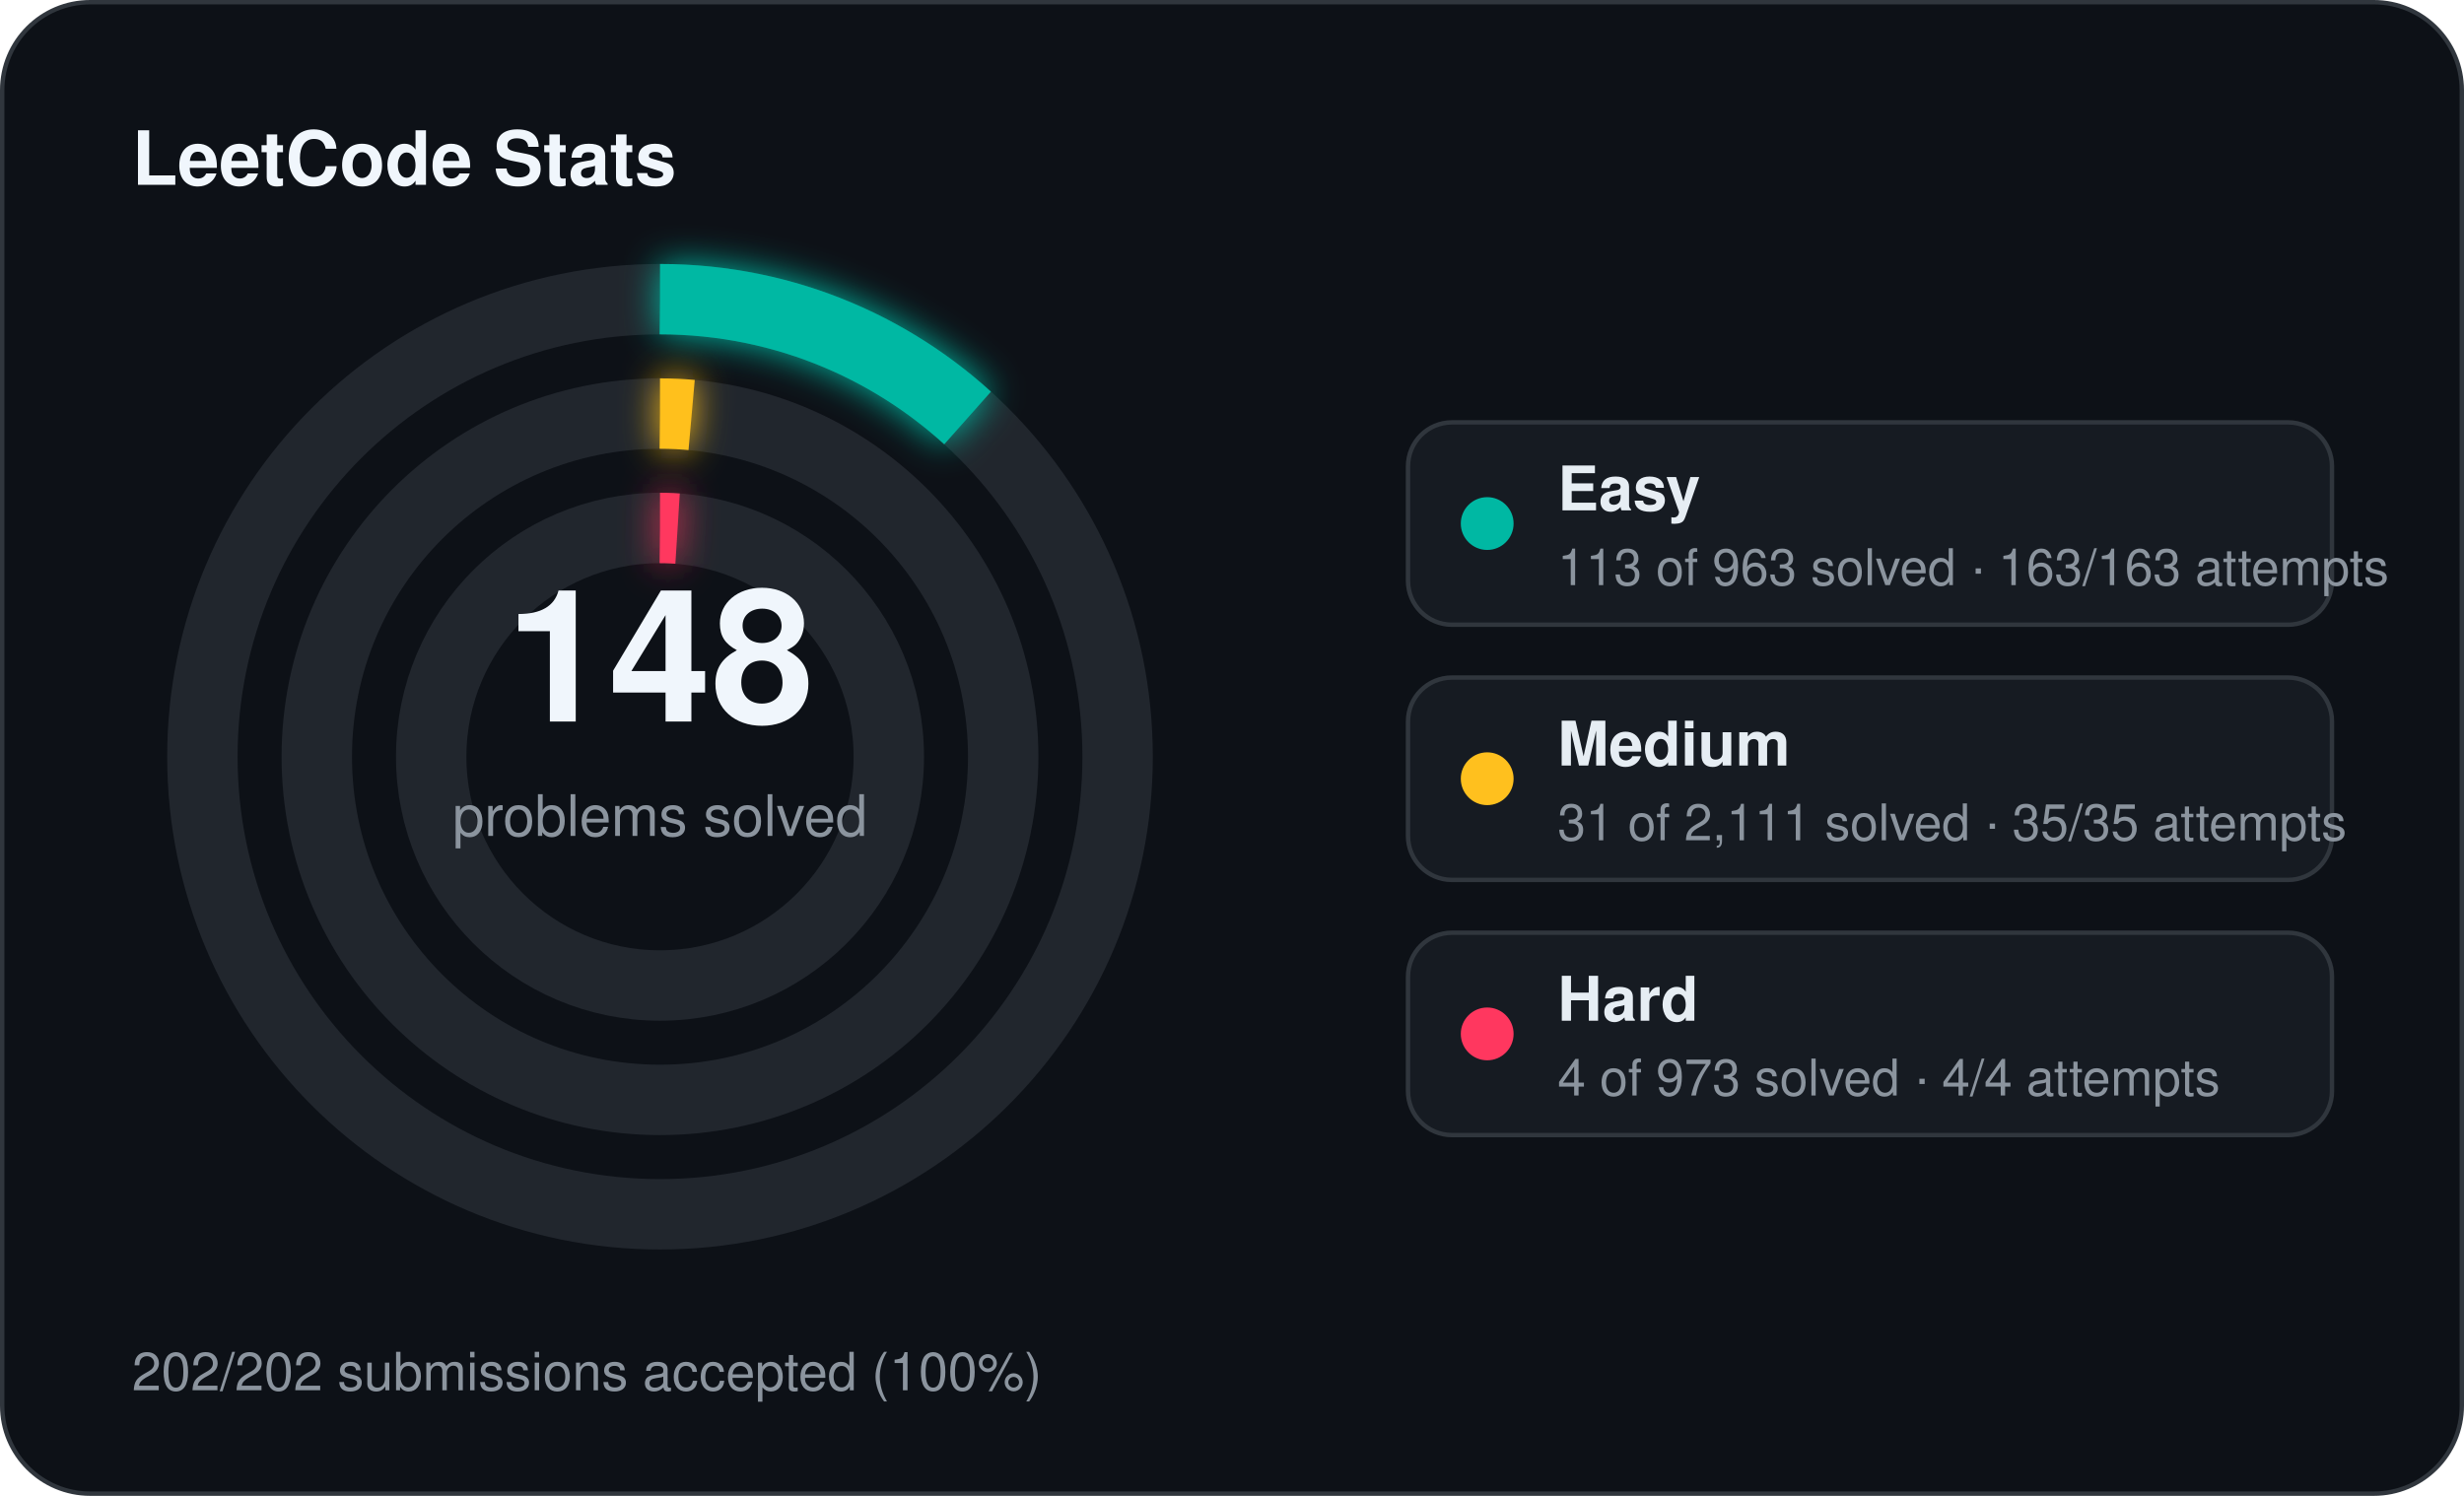
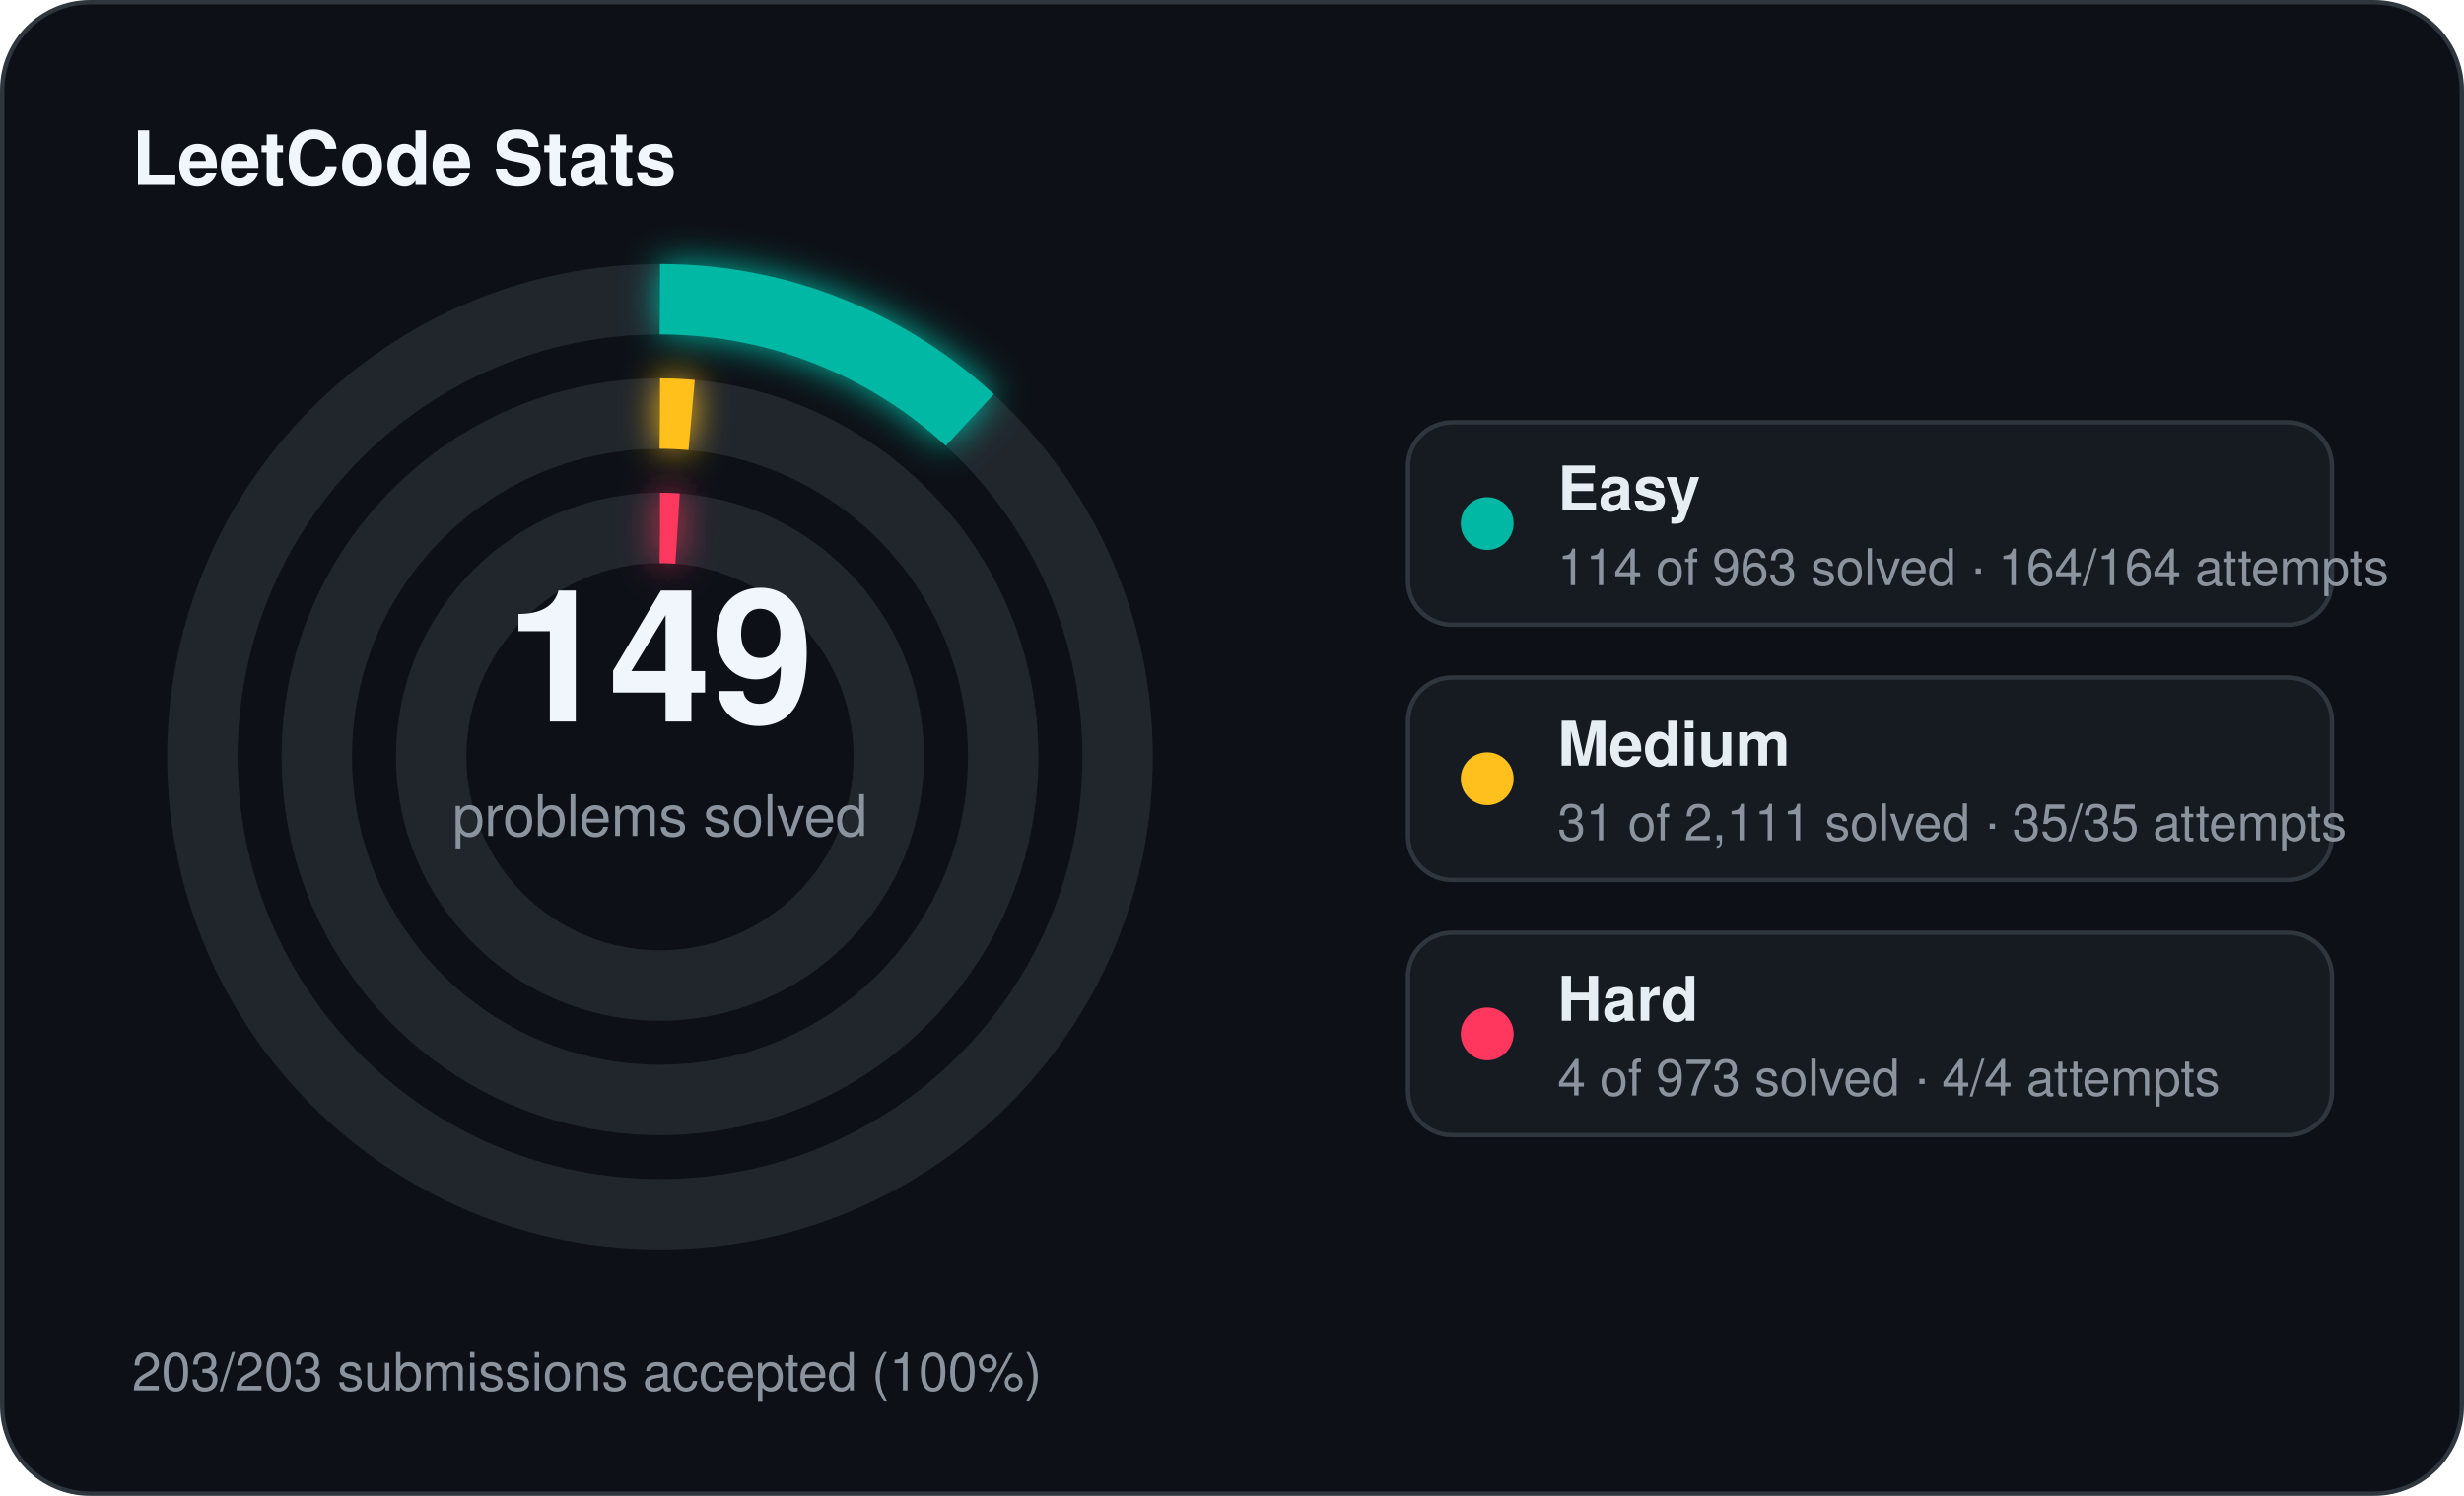
<svg xmlns="http://www.w3.org/2000/svg" width="560" height="340" viewBox="0 0 560 340">
  <defs>
    <filter id="stats-glow" x="-60%" y="-60%" width="220%" height="220%">
      <feGaussianBlur stdDeviation="4" result="blur" />
      <feMerge>
        <feMergeNode in="blur" />
        <feMergeNode in="SourceGraphic" />
      </feMerge>
    </filter>
  </defs>
  <rect x="0.5" y="0.5" width="559" height="339" rx="20" fill="#0d1117" stroke="#30363d" stroke-width="1" />
  <text x="30" y="42" fill="#f0f6fc" font-family="Segoe UI, Helvetica, Arial, sans-serif" font-size="17" font-weight="700">LeetCode Stats</text>
  <circle cx="150" cy="172" r="104" fill="none" stroke="#21262d" stroke-width="16" />
-   <circle cx="150" cy="172" r="104" fill="none" stroke="#00b8a3" stroke-width="16" stroke-linecap="butt" stroke-dasharray="76.68 653.45" transform="rotate(-90 150 172)" filter="url(#stats-glow)" />
+   <circle cx="150" cy="172" r="104" fill="none" stroke="#00b8a3" stroke-width="16" stroke-linecap="butt" stroke-dasharray="77.36 653.45" transform="rotate(-90 150 172)" filter="url(#stats-glow)" />
  <circle cx="150" cy="172" r="78" fill="none" stroke="#21262d" stroke-width="16" />
  <circle cx="150" cy="172" r="78" fill="none" stroke="#ffc01e" stroke-width="16" stroke-linecap="butt" stroke-dasharray="7.20 490.09" transform="rotate(-90 150 172)" filter="url(#stats-glow)" />
  <circle cx="150" cy="172" r="52" fill="none" stroke="#21262d" stroke-width="16" />
  <circle cx="150" cy="172" r="52" fill="none" stroke="#ff375f" stroke-width="16" stroke-linecap="butt" stroke-dasharray="4.00 326.73" transform="rotate(-90 150 172)" filter="url(#stats-glow)" />
-   <text x="150" y="164" text-anchor="middle" fill="#f0f6fc" font-family="Segoe UI, Helvetica, Arial, sans-serif" font-size="42" font-weight="700">148</text>
+   <text x="150" y="164" text-anchor="middle" fill="#f0f6fc" font-family="Segoe UI, Helvetica, Arial, sans-serif" font-size="42" font-weight="700">149</text>
  <text x="150" y="190" text-anchor="middle" fill="#8b949e" font-family="Segoe UI, Helvetica, Arial, sans-serif" font-size="13">problems solved</text>
  <rect x="320" y="96" width="210" height="46" rx="10" fill="#161b22" stroke="#30363d" stroke-width="1" />
  <circle cx="338" cy="119" r="6" fill="#00b8a3" />
  <text x="354" y="116" fill="#e6edf3" font-family="Segoe UI, Helvetica, Arial, sans-serif" font-size="14" font-weight="600">Easy</text>
-   <text x="354" y="133" fill="#8b949e" font-family="Segoe UI, Helvetica, Arial, sans-serif" font-size="11.5">113 of 963 solved · 163/163 attempts</text>
+   <text x="354" y="133" fill="#8b949e" font-family="Segoe UI, Helvetica, Arial, sans-serif" font-size="11.5">114 of 963 solved · 164/164 attempts</text>
  <rect x="320" y="154" width="210" height="46" rx="10" fill="#161b22" stroke="#30363d" stroke-width="1" />
  <circle cx="338" cy="177" r="6" fill="#ffc01e" />
  <text x="354" y="174" fill="#e6edf3" font-family="Segoe UI, Helvetica, Arial, sans-serif" font-size="14" font-weight="600">Medium</text>
  <text x="354" y="191" fill="#8b949e" font-family="Segoe UI, Helvetica, Arial, sans-serif" font-size="11.5">31 of 2,111 solved · 35/35 attempts</text>
  <rect x="320" y="212" width="210" height="46" rx="10" fill="#161b22" stroke="#30363d" stroke-width="1" />
  <circle cx="338" cy="235" r="6" fill="#ff375f" />
  <text x="354" y="232" fill="#e6edf3" font-family="Segoe UI, Helvetica, Arial, sans-serif" font-size="14" font-weight="600">Hard</text>
  <text x="354" y="249" fill="#8b949e" font-family="Segoe UI, Helvetica, Arial, sans-serif" font-size="11.5">4 of 973 solved · 4/4 attempts</text>
-   <text x="30" y="316" fill="#8b949e" font-family="Segoe UI, Helvetica, Arial, sans-serif" font-size="12">202/202 submissions accepted (100%)</text>
+   <text x="30" y="316" fill="#8b949e" font-family="Segoe UI, Helvetica, Arial, sans-serif" font-size="12">203/203 submissions accepted (100%)</text>
</svg>
